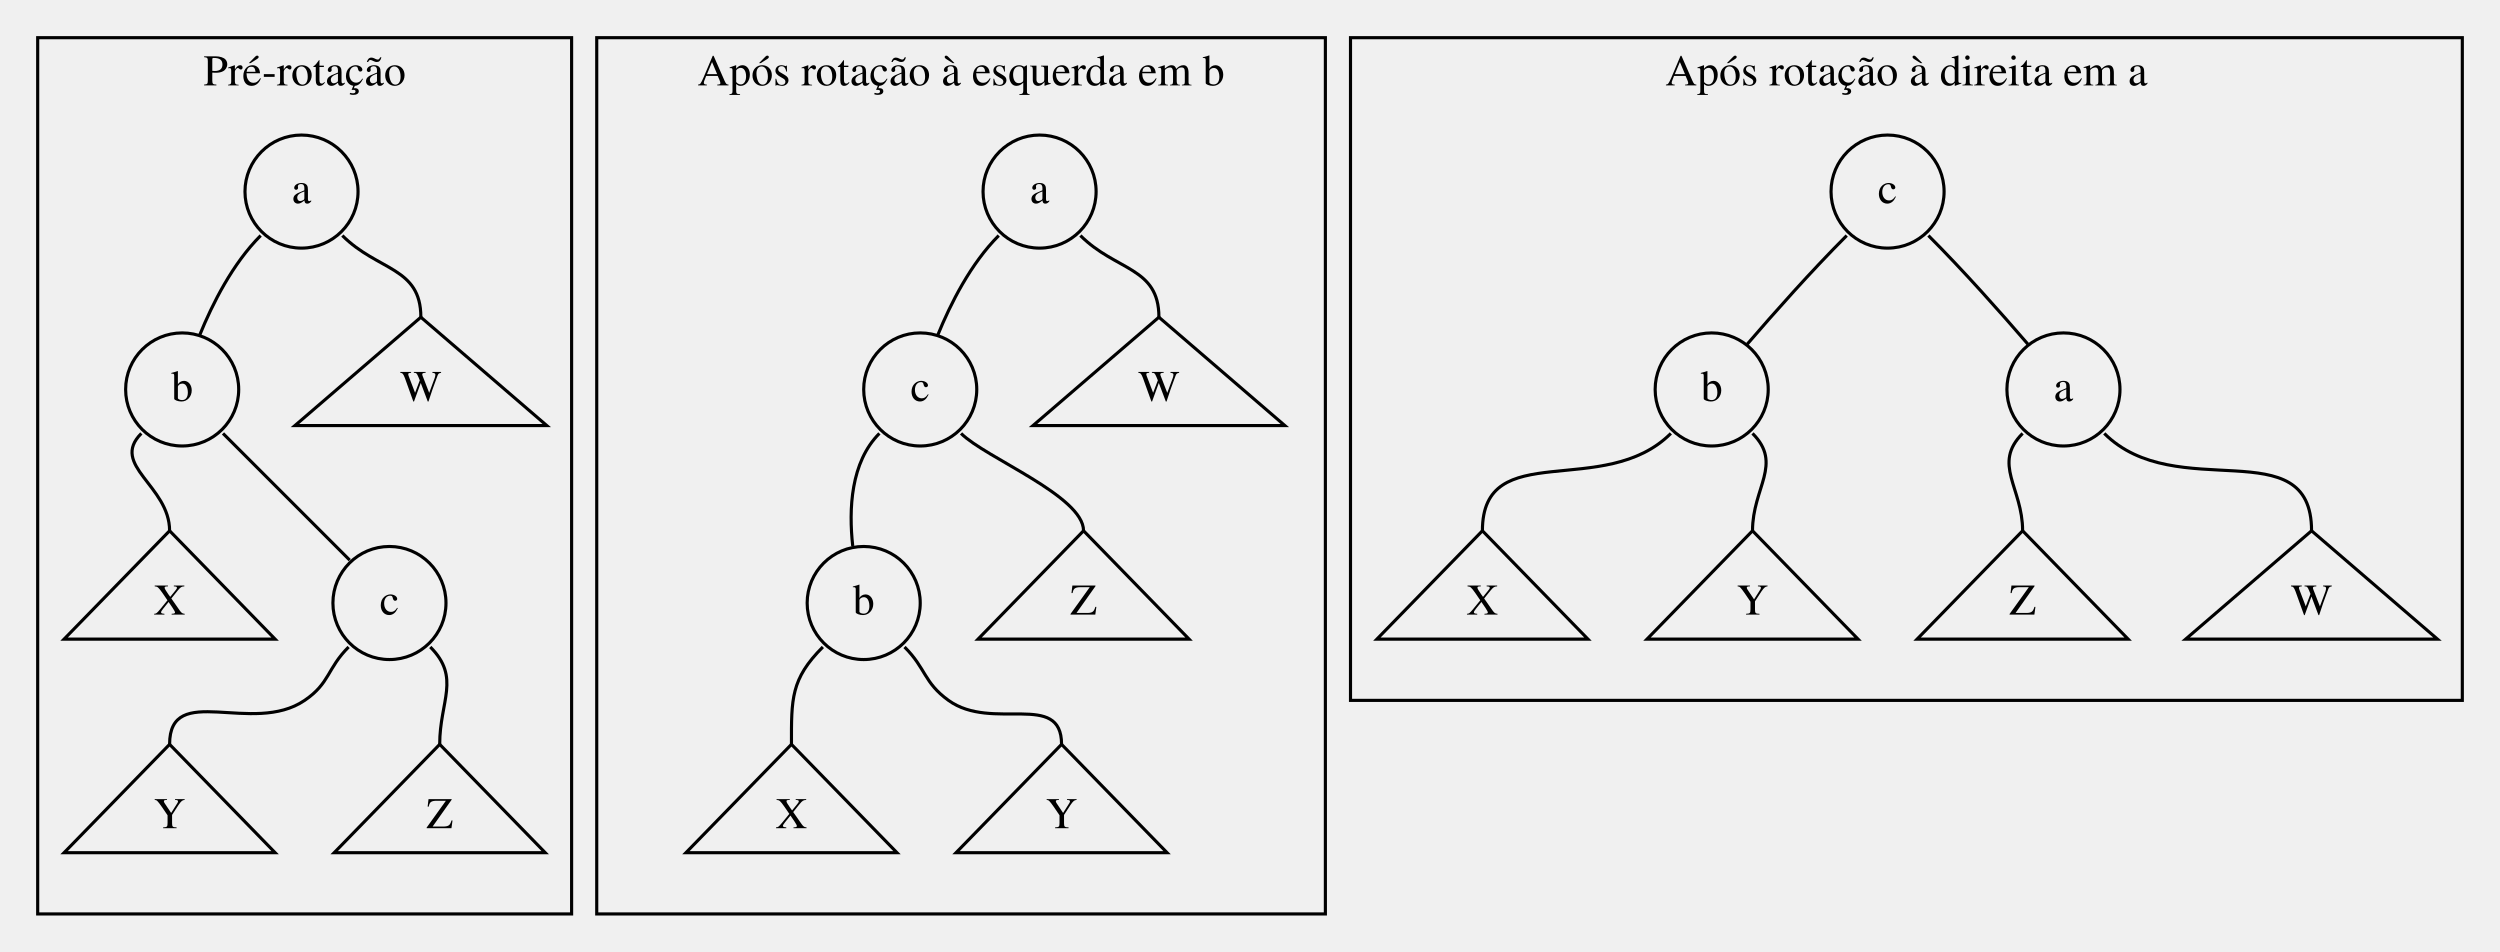
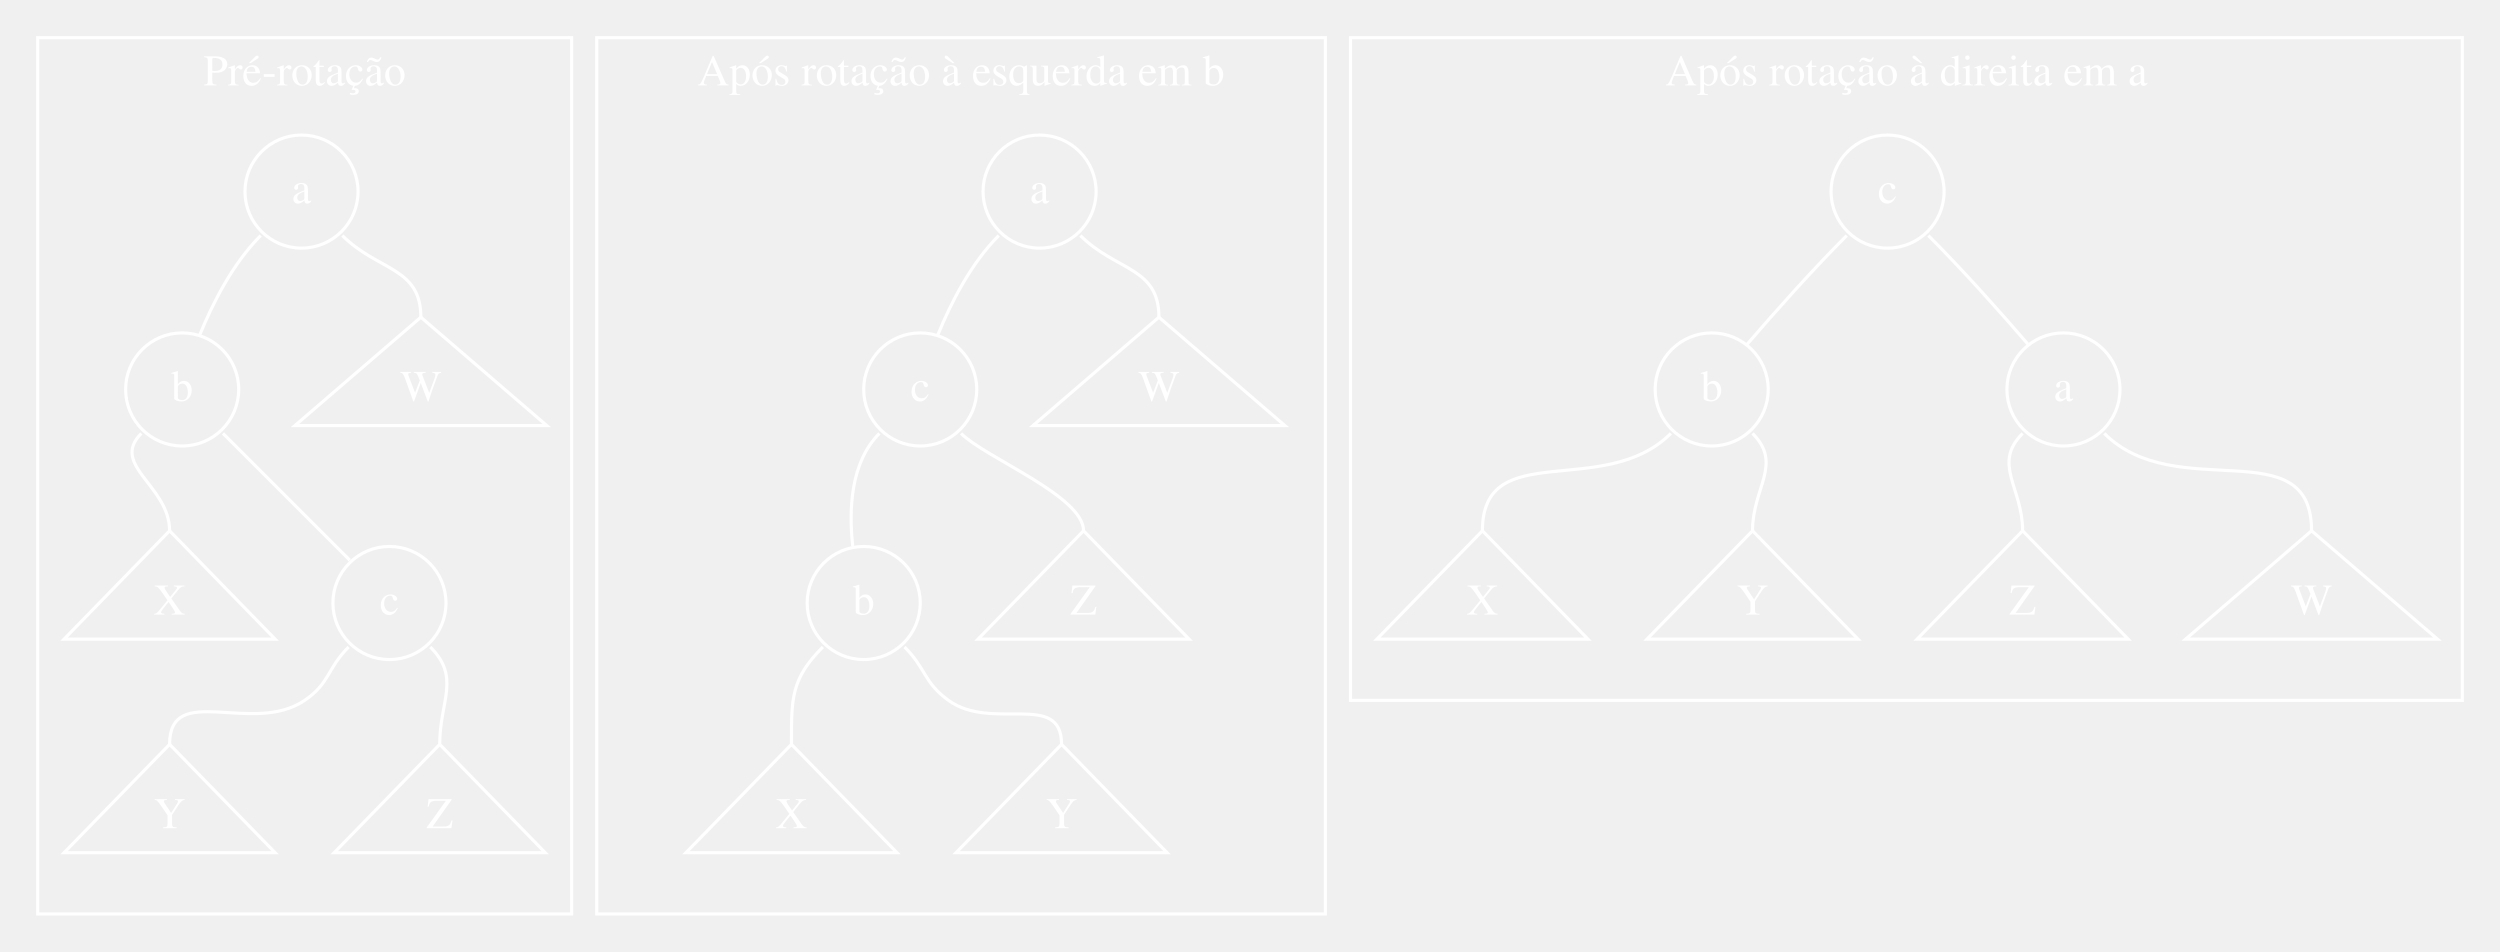
<svg xmlns="http://www.w3.org/2000/svg" width="796pt" height="303pt" viewBox="0.00 0.00 796.00 303.00">
  <g id="graph0" class="graph" transform="scale(1 1) rotate(0) translate(4 299)">
    <polygon fill="transparent" stroke="transparent" points="-4,4 -4,-299 792,-299 792,4 -4,4" />
    <g id="clust1" class="cluster">
-       <polygon fill="transparent" stroke="black" points="8,-8 8,-287 178,-287 178,-8 8,-8" />
-       <text text-anchor="middle" x="93" y="-271.8" font-family="Times,serif" font-size="14.00">Pré-rotação</text>
+       <polygon fill="transparent" stroke="white" points="8,-8 8,-287 178,-287 178,-8 8,-8" />
+       <text text-anchor="middle" x="93" y="-271.8" font-family="Times,serif" font-size="14.00" fill="white">Pré-rotação</text>
    </g>
    <g id="clust2" class="cluster">
-       <polygon fill="transparent" stroke="black" points="186,-8 186,-287 418,-287 418,-8 186,-8" />
-       <text text-anchor="middle" x="302" y="-271.8" font-family="Times,serif" font-size="14.00">Após rotação à esquerda em b</text>
+       <polygon fill="transparent" stroke="white" points="186,-8 186,-287 418,-287 418,-8 186,-8" />
+       <text text-anchor="middle" x="302" y="-271.8" font-family="Times,serif" font-size="14.00" fill="white">Após rotação à esquerda em b</text>
    </g>
    <g id="clust3" class="cluster">
-       <polygon fill="transparent" stroke="black" points="426,-76 426,-287 780,-287 780,-76 426,-76" />
-       <text text-anchor="middle" x="603" y="-271.8" font-family="Times,serif" font-size="14.00">Após rotação à direita em a</text>
+       <polygon fill="transparent" stroke="white" points="426,-76 426,-287 780,-287 780,-76 426,-76" />
+       <text text-anchor="middle" x="603" y="-271.8" font-family="Times,serif" font-size="14.00" fill="white">Após rotação à direita em a</text>
    </g>
    <g id="node1" class="node">
-       <ellipse fill="none" stroke="black" cx="92" cy="-238" rx="18" ry="18" />
-       <text text-anchor="middle" x="92" y="-234.3" font-family="Times,serif" font-size="14.00">a</text>
+       <ellipse fill="none" stroke="white" cx="92" cy="-238" rx="18" ry="18" />
+       <text text-anchor="middle" x="92" y="-234.3" font-family="Times,serif" font-size="14.00" fill="white">a</text>
    </g>
    <g id="node2" class="node">
-       <ellipse fill="none" stroke="black" cx="54" cy="-175" rx="18" ry="18" />
-       <text text-anchor="middle" x="54" y="-171.3" font-family="Times,serif" font-size="14.00">b</text>
+       <ellipse fill="none" stroke="white" cx="54" cy="-175" rx="18" ry="18" />
+       <text text-anchor="middle" x="54" y="-171.3" font-family="Times,serif" font-size="14.00" fill="white">b</text>
    </g>
    <g id="edge1" class="edge">
-       <path fill="none" stroke="black" d="M79,-224C70.1,-215.1 63.66,-202.36 59.56,-192.25" />
+       <path fill="none" stroke="white" d="M79,-224C70.1,-215.1 63.66,-202.36 59.56,-192.25" />
    </g>
    <g id="node4" class="node">
-       <polygon fill="none" stroke="black" points="130,-198 89.91,-163.5 170.09,-163.5 130,-198" />
-       <text text-anchor="middle" x="130" y="-171.3" font-family="Times,serif" font-size="14.00">W</text>
+       <polygon fill="none" stroke="white" points="130,-198 89.91,-163.5 170.09,-163.5 130,-198" />
+       <text text-anchor="middle" x="130" y="-171.3" font-family="Times,serif" font-size="14.00" fill="white">W</text>
    </g>
    <g id="edge2" class="edge">
-       <path fill="none" stroke="black" d="M105,-224C116.34,-212.66 130,-214.03 130,-198" />
+       <path fill="none" stroke="white" d="M105,-224C116.34,-212.66 130,-214.03 130,-198" />
    </g>
    <g id="node3" class="node">
-       <ellipse fill="none" stroke="black" cx="120" cy="-107" rx="18" ry="18" />
-       <text text-anchor="middle" x="120" y="-103.3" font-family="Times,serif" font-size="14.00">c</text>
+       <ellipse fill="none" stroke="white" cx="120" cy="-107" rx="18" ry="18" />
+       <text text-anchor="middle" x="120" y="-103.3" font-family="Times,serif" font-size="14.00" fill="white">c</text>
    </g>
    <g id="edge4" class="edge">
-       <path fill="none" stroke="black" d="M67,-161C80.8,-147.2 96.63,-131.37 107.36,-120.64" />
+       <path fill="none" stroke="white" d="M67,-161C80.8,-147.2 96.63,-131.37 107.36,-120.64" />
    </g>
    <g id="node5" class="node">
-       <polygon fill="none" stroke="black" points="50,-130 16.4,-95.5 83.6,-95.5 50,-130" />
-       <text text-anchor="middle" x="50" y="-103.3" font-family="Times,serif" font-size="14.00">X</text>
+       <polygon fill="none" stroke="white" points="50,-130 16.4,-95.5 83.6,-95.5 50,-130" />
+       <text text-anchor="middle" x="50" y="-103.3" font-family="Times,serif" font-size="14.00" fill="white">X</text>
    </g>
    <g id="edge3" class="edge">
-       <path fill="none" stroke="black" d="M41,-161C30.86,-150.86 50,-144.35 50,-130" />
+       <path fill="none" stroke="white" d="M41,-161C30.86,-150.86 50,-144.35 50,-130" />
    </g>
    <g id="node6" class="node">
-       <polygon fill="none" stroke="black" points="50,-62 16.4,-27.5 83.6,-27.5 50,-62" />
-       <text text-anchor="middle" x="50" y="-35.3" font-family="Times,serif" font-size="14.00">Y</text>
+       <polygon fill="none" stroke="white" points="50,-62 16.4,-27.5 83.6,-27.5 50,-62" />
+       <text text-anchor="middle" x="50" y="-35.3" font-family="Times,serif" font-size="14.00" fill="white">Y</text>
    </g>
    <g id="edge5" class="edge">
-       <path fill="none" stroke="black" d="M107,-93C100.08,-86.08 101.09,-81.51 93,-76 76.39,-64.68 50,-82.1 50,-62" />
+       <path fill="none" stroke="white" d="M107,-93C100.08,-86.08 101.09,-81.51 93,-76 76.39,-64.68 50,-82.1 50,-62" />
    </g>
    <g id="node7" class="node">
-       <polygon fill="none" stroke="black" points="136,-62 102.4,-27.5 169.6,-27.5 136,-62" />
-       <text text-anchor="middle" x="136" y="-35.3" font-family="Times,serif" font-size="14.00">Z</text>
+       <polygon fill="none" stroke="white" points="136,-62 102.4,-27.5 169.6,-27.5 136,-62" />
+       <text text-anchor="middle" x="136" y="-35.3" font-family="Times,serif" font-size="14.00" fill="white">Z</text>
    </g>
    <g id="edge6" class="edge">
-       <path fill="none" stroke="black" d="M133,-93C142.79,-83.21 136,-75.84 136,-62" />
+       <path fill="none" stroke="white" d="M133,-93C142.79,-83.21 136,-75.84 136,-62" />
    </g>
    <g id="node8" class="node">
-       <ellipse fill="none" stroke="black" cx="327" cy="-238" rx="18" ry="18" />
-       <text text-anchor="middle" x="327" y="-234.3" font-family="Times,serif" font-size="14.00">a</text>
+       <ellipse fill="none" stroke="white" cx="327" cy="-238" rx="18" ry="18" />
+       <text text-anchor="middle" x="327" y="-234.3" font-family="Times,serif" font-size="14.00" fill="white">a</text>
    </g>
    <g id="node10" class="node">
-       <ellipse fill="none" stroke="black" cx="289" cy="-175" rx="18" ry="18" />
-       <text text-anchor="middle" x="289" y="-171.3" font-family="Times,serif" font-size="14.00">c</text>
+       <ellipse fill="none" stroke="white" cx="289" cy="-175" rx="18" ry="18" />
+       <text text-anchor="middle" x="289" y="-171.3" font-family="Times,serif" font-size="14.00" fill="white">c</text>
    </g>
    <g id="edge7" class="edge">
-       <path fill="none" stroke="black" d="M314,-224C305.1,-215.1 298.66,-202.36 294.56,-192.25" />
+       <path fill="none" stroke="white" d="M314,-224C305.1,-215.1 298.66,-202.36 294.56,-192.25" />
    </g>
    <g id="node11" class="node">
-       <polygon fill="none" stroke="black" points="365,-198 324.91,-163.5 405.09,-163.5 365,-198" />
-       <text text-anchor="middle" x="365" y="-171.3" font-family="Times,serif" font-size="14.00">W</text>
+       <polygon fill="none" stroke="white" points="365,-198 324.91,-163.5 405.09,-163.5 365,-198" />
+       <text text-anchor="middle" x="365" y="-171.3" font-family="Times,serif" font-size="14.00" fill="white">W</text>
    </g>
    <g id="edge8" class="edge">
-       <path fill="none" stroke="black" d="M340,-224C351.34,-212.66 365,-214.03 365,-198" />
+       <path fill="none" stroke="white" d="M340,-224C351.34,-212.66 365,-214.03 365,-198" />
    </g>
    <g id="node9" class="node">
-       <ellipse fill="none" stroke="black" cx="271" cy="-107" rx="18" ry="18" />
-       <text text-anchor="middle" x="271" y="-103.3" font-family="Times,serif" font-size="14.00">b</text>
+       <ellipse fill="none" stroke="white" cx="271" cy="-107" rx="18" ry="18" />
+       <text text-anchor="middle" x="271" y="-103.3" font-family="Times,serif" font-size="14.00" fill="white">b</text>
    </g>
    <g id="node12" class="node">
-       <polygon fill="none" stroke="black" points="248,-62 214.4,-27.5 281.6,-27.5 248,-62" />
-       <text text-anchor="middle" x="248" y="-35.3" font-family="Times,serif" font-size="14.00">X</text>
+       <polygon fill="none" stroke="white" points="248,-62 214.4,-27.5 281.6,-27.5 248,-62" />
+       <text text-anchor="middle" x="248" y="-35.3" font-family="Times,serif" font-size="14.00" fill="white">X</text>
    </g>
    <g id="edge11" class="edge">
-       <path fill="none" stroke="black" d="M258,-93C247.76,-82.76 248,-76.48 248,-62" />
+       <path fill="none" stroke="white" d="M258,-93C247.76,-82.76 248,-76.48 248,-62" />
    </g>
    <g id="node13" class="node">
-       <polygon fill="none" stroke="black" points="334,-62 300.4,-27.5 367.6,-27.5 334,-62" />
-       <text text-anchor="middle" x="334" y="-35.3" font-family="Times,serif" font-size="14.00">Y</text>
+       <polygon fill="none" stroke="white" points="334,-62 300.4,-27.5 367.6,-27.5 334,-62" />
+       <text text-anchor="middle" x="334" y="-35.3" font-family="Times,serif" font-size="14.00" fill="white">Y</text>
    </g>
    <g id="edge12" class="edge">
-       <path fill="none" stroke="black" d="M284,-93C290.92,-86.08 290.07,-81.74 298,-76 311.91,-65.94 334,-79.17 334,-62" />
+       <path fill="none" stroke="white" d="M284,-93C290.92,-86.08 290.07,-81.74 298,-76 311.91,-65.94 334,-79.17 334,-62" />
    </g>
    <g id="edge9" class="edge">
-       <path fill="none" stroke="black" d="M276,-161C266.85,-151.85 266.21,-136.86 267.51,-125.15" />
+       <path fill="none" stroke="white" d="M276,-161C266.85,-151.85 266.21,-136.86 267.51,-125.15" />
    </g>
    <g id="node14" class="node">
-       <polygon fill="none" stroke="black" points="341,-130 307.4,-95.5 374.6,-95.5 341,-130" />
-       <text text-anchor="middle" x="341" y="-103.3" font-family="Times,serif" font-size="14.00">Z</text>
+       <polygon fill="none" stroke="white" points="341,-130 307.4,-95.5 374.6,-95.5 341,-130" />
+       <text text-anchor="middle" x="341" y="-103.3" font-family="Times,serif" font-size="14.00" fill="white">Z</text>
    </g>
    <g id="edge10" class="edge">
-       <path fill="none" stroke="black" d="M302,-161C309.83,-153.17 341,-141.07 341,-130" />
+       <path fill="none" stroke="white" d="M302,-161C309.83,-153.17 341,-141.07 341,-130" />
    </g>
    <g id="node15" class="node">
-       <ellipse fill="none" stroke="black" cx="653" cy="-175" rx="18" ry="18" />
-       <text text-anchor="middle" x="653" y="-171.3" font-family="Times,serif" font-size="14.00">a</text>
+       <ellipse fill="none" stroke="white" cx="653" cy="-175" rx="18" ry="18" />
+       <text text-anchor="middle" x="653" y="-171.3" font-family="Times,serif" font-size="14.00" fill="white">a</text>
    </g>
    <g id="node18" class="node">
-       <polygon fill="none" stroke="black" points="732,-130 691.91,-95.5 772.09,-95.5 732,-130" />
-       <text text-anchor="middle" x="732" y="-103.3" font-family="Times,serif" font-size="14.00">W</text>
+       <polygon fill="none" stroke="white" points="732,-130 691.91,-95.5 772.09,-95.5 732,-130" />
+       <text text-anchor="middle" x="732" y="-103.3" font-family="Times,serif" font-size="14.00" fill="white">W</text>
    </g>
    <g id="edge18" class="edge">
-       <path fill="none" stroke="black" d="M666,-161C688.92,-138.08 732,-162.41 732,-130" />
+       <path fill="none" stroke="white" d="M666,-161C688.92,-138.08 732,-162.41 732,-130" />
    </g>
    <g id="node21" class="node">
-       <polygon fill="none" stroke="black" points="640,-130 606.4,-95.5 673.6,-95.5 640,-130" />
-       <text text-anchor="middle" x="640" y="-103.3" font-family="Times,serif" font-size="14.00">Z</text>
+       <polygon fill="none" stroke="white" points="640,-130 606.4,-95.5 673.6,-95.5 640,-130" />
+       <text text-anchor="middle" x="640" y="-103.3" font-family="Times,serif" font-size="14.00" fill="white">Z</text>
    </g>
    <g id="edge17" class="edge">
-       <path fill="none" stroke="black" d="M640,-161C630.26,-151.26 640,-143.78 640,-130" />
+       <path fill="none" stroke="white" d="M640,-161C630.26,-151.26 640,-143.78 640,-130" />
    </g>
    <g id="node16" class="node">
-       <ellipse fill="none" stroke="black" cx="541" cy="-175" rx="18" ry="18" />
-       <text text-anchor="middle" x="541" y="-171.3" font-family="Times,serif" font-size="14.00">b</text>
+       <ellipse fill="none" stroke="white" cx="541" cy="-175" rx="18" ry="18" />
+       <text text-anchor="middle" x="541" y="-171.3" font-family="Times,serif" font-size="14.00" fill="white">b</text>
    </g>
    <g id="node19" class="node">
-       <polygon fill="none" stroke="black" points="468,-130 434.4,-95.5 501.6,-95.5 468,-130" />
-       <text text-anchor="middle" x="468" y="-103.3" font-family="Times,serif" font-size="14.00">X</text>
+       <polygon fill="none" stroke="white" points="468,-130 434.4,-95.5 501.6,-95.5 468,-130" />
+       <text text-anchor="middle" x="468" y="-103.3" font-family="Times,serif" font-size="14.00" fill="white">X</text>
    </g>
    <g id="edge15" class="edge">
-       <path fill="none" stroke="black" d="M528,-161C506.78,-139.78 468,-160.02 468,-130" />
+       <path fill="none" stroke="white" d="M528,-161C506.78,-139.78 468,-160.02 468,-130" />
    </g>
    <g id="node20" class="node">
-       <polygon fill="none" stroke="black" points="554,-130 520.4,-95.5 587.6,-95.5 554,-130" />
-       <text text-anchor="middle" x="554" y="-103.3" font-family="Times,serif" font-size="14.00">Y</text>
+       <polygon fill="none" stroke="white" points="554,-130 520.4,-95.5 587.6,-95.5 554,-130" />
+       <text text-anchor="middle" x="554" y="-103.3" font-family="Times,serif" font-size="14.00" fill="white">Y</text>
    </g>
    <g id="edge16" class="edge">
-       <path fill="none" stroke="black" d="M554,-161C563.74,-151.26 554,-143.78 554,-130" />
+       <path fill="none" stroke="white" d="M554,-161C563.74,-151.26 554,-143.78 554,-130" />
    </g>
    <g id="node17" class="node">
-       <ellipse fill="none" stroke="black" cx="597" cy="-238" rx="18" ry="18" />
-       <text text-anchor="middle" x="597" y="-234.3" font-family="Times,serif" font-size="14.00">c</text>
+       <ellipse fill="none" stroke="white" cx="597" cy="-238" rx="18" ry="18" />
+       <text text-anchor="middle" x="597" y="-234.3" font-family="Times,serif" font-size="14.00" fill="white">c</text>
    </g>
    <g id="edge14" class="edge">
-       <path fill="none" stroke="black" d="M610,-224C621.23,-212.77 633.24,-199.23 641.7,-189.4" />
+       <path fill="none" stroke="white" d="M610,-224C621.23,-212.77 633.24,-199.23 641.7,-189.4" />
    </g>
    <g id="edge13" class="edge">
-       <path fill="none" stroke="black" d="M584,-224C572.77,-212.77 560.76,-199.23 552.3,-189.4" />
+       <path fill="none" stroke="white" d="M584,-224C572.77,-212.77 560.76,-199.23 552.3,-189.4" />
    </g>
  </g>
</svg>
